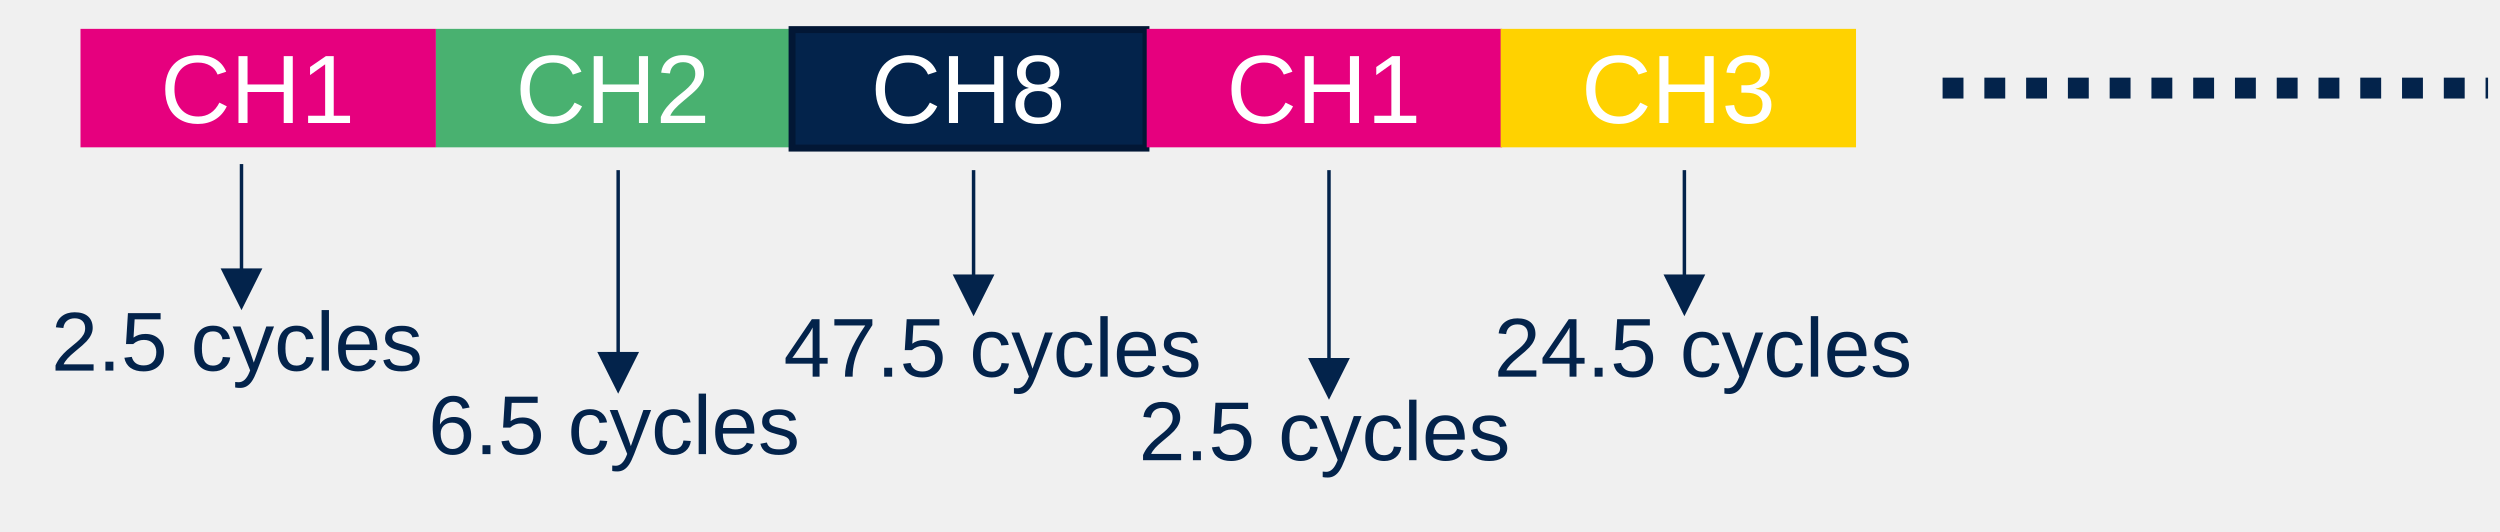
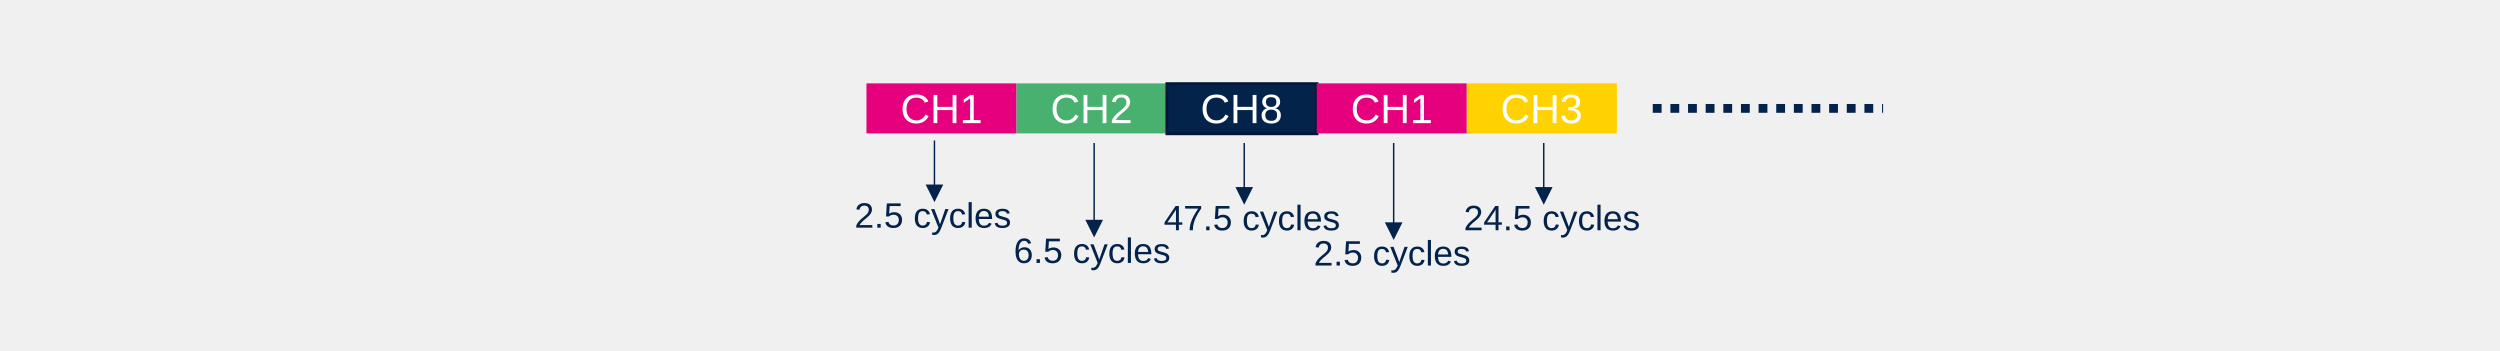
- <svg xmlns="http://www.w3.org/2000/svg" width="1646" height="350" xml:space="preserve" overflow="hidden">
-   <g transform="translate(-588 -439)">
-     <rect x="641" y="458" width="234" height="78" fill="#E6007E" />
-     <text fill="#FFFFFF" font-family="Arial,Arial_MSFontService,sans-serif" font-weight="400" font-size="64" transform="matrix(1 0 0 1 693.547 520)">CH1</text>
-     <rect x="875" y="458" width="234" height="78" fill="#49B170" />
-     <text fill="#FFFFFF" font-family="Arial,Arial_MSFontService,sans-serif" font-weight="400" font-size="64" transform="matrix(1 0 0 1 927.431 520)">CH2</text>
-     <rect x="1109.5" y="458.5" width="233" height="78" stroke="#021735" stroke-width="4.583" stroke-miterlimit="8" fill="#03234B" />
-     <text fill="#FFFFFF" font-family="Arial,Arial_MSFontService,sans-serif" font-weight="400" font-size="64" transform="matrix(1 0 0 1 1161.32 520)">CH8</text>
-     <rect x="1343" y="458" width="234" height="78" fill="#E6007E" />
-     <text fill="#FFFFFF" font-family="Arial,Arial_MSFontService,sans-serif" font-weight="400" font-size="64" transform="matrix(1 0 0 1 1395.54 520)">CH1</text>
-     <rect x="1576" y="458" width="234" height="78" fill="#FFD200" />
-     <text fill="#FFFFFF" font-family="Arial,Arial_MSFontService,sans-serif" font-weight="400" font-size="64" transform="matrix(1 0 0 1 1629.08 520)">CH3</text>
-     <path d="M748.146 547 748.146 620.286 745.854 620.286 745.854 547ZM760.75 615.702 747 643.202 733.25 615.702Z" fill="#03234B" />
-     <text fill="#03234B" font-family="Arial,Arial_MSFontService,sans-serif" font-weight="400" font-size="55" transform="matrix(1 0 0 1 621.797 683)">2.5 cycles</text>
-     <path d="M996.146 551 996.146 675.304 993.855 675.304 993.854 551ZM1008.75 670.721 995.001 698.221 981.25 670.721Z" fill="#03234B" />
-     <text fill="#03234B" font-family="Arial,Arial_MSFontService,sans-serif" font-weight="400" font-size="55" transform="matrix(1 0 0 1 870.056 738)">6.5 cycles</text>
-     <path d="M1230.15 551 1230.15 624.286 1227.85 624.286 1227.85 551ZM1242.75 619.702 1229 647.202 1215.25 619.702Z" fill="#03234B" />
-     <text fill="#03234B" font-family="Arial,Arial_MSFontService,sans-serif" font-weight="400" font-size="55" transform="matrix(1 0 0 1 1103.94 687)">47.5 cycles</text>
-     <path d="M1464.15 551 1464.15 679.286 1461.85 679.286 1461.85 551ZM1476.75 674.702 1463 702.202 1449.25 674.702Z" fill="#03234B" />
-     <text fill="#03234B" font-family="Arial,Arial_MSFontService,sans-serif" font-weight="400" font-size="55" transform="matrix(1 0 0 1 1337.82 742)">2.5 cycles</text>
-     <path d="M1698.15 551 1698.15 624.286 1695.85 624.286 1695.85 551ZM1710.75 619.702 1697 647.202 1683.25 619.702Z" fill="#03234B" />
-     <text fill="#03234B" font-family="Arial,Arial_MSFontService,sans-serif" font-weight="400" font-size="55" transform="matrix(1 0 0 1 1571.71 687)">24.5 cycles</text>
-     <path d="M1867 497 2226.15 497" stroke="#03234B" stroke-width="13.75" stroke-miterlimit="8" stroke-dasharray="13.75 13.75" fill="none" fill-rule="evenodd" />
+ <svg xmlns="http://www.w3.org/2000/svg" width="3898" height="546" xml:space="preserve" overflow="hidden">
+   <g transform="translate(-251 -328)">
+     <rect x="1602" y="458" width="234" height="78" fill="#E6007E" />
+     <text fill="#FFFFFF" font-family="Arial,Arial_MSFontService,sans-serif" font-weight="400" font-size="64" transform="matrix(1 0 0 1 1655.07 520)">CH1</text>
+     <rect x="1836" y="458" width="234" height="78" fill="#49B170" />
+     <text fill="#FFFFFF" font-family="Arial,Arial_MSFontService,sans-serif" font-weight="400" font-size="64" transform="matrix(1 0 0 1 1888.96 520)">CH2</text>
+     <rect x="2070.5" y="458.5" width="234" height="78" stroke="#021735" stroke-width="4.583" stroke-miterlimit="8" fill="#03234B" />
+     <text fill="#FFFFFF" font-family="Arial,Arial_MSFontService,sans-serif" font-weight="400" font-size="64" transform="matrix(1 0 0 1 2122.84 520)">CH8</text>
+     <rect x="2304" y="458" width="234" height="78" fill="#E6007E" />
+     <text fill="#FFFFFF" font-family="Arial,Arial_MSFontService,sans-serif" font-weight="400" font-size="64" transform="matrix(1 0 0 1 2357.06 520)">CH1</text>
+     <rect x="2538" y="458" width="234" height="78" fill="#FFD200" />
+     <text fill="#FFFFFF" font-family="Arial,Arial_MSFontService,sans-serif" font-weight="400" font-size="64" transform="matrix(1 0 0 1 2590.61 520)">CH3</text>
+     <path d="M1709.15 547 1709.15 620.286 1706.85 620.286 1706.85 547ZM1721.75 615.702 1708 643.202 1694.25 615.702Z" fill="#03234B" />
+     <text fill="#03234B" font-family="Arial,Arial_MSFontService,sans-serif" font-weight="400" font-size="55" transform="matrix(1 0 0 1 1583.32 683)">2.5 cycles</text>
+     <path d="M1958.15 551 1958.15 675.304 1955.85 675.304 1955.85 551ZM1970.75 670.721 1957 698.221 1943.25 670.721Z" fill="#03234B" />
+     <text fill="#03234B" font-family="Arial,Arial_MSFontService,sans-serif" font-weight="400" font-size="55" transform="matrix(1 0 0 1 1831.58 738)">6.5 cycles</text>
+     <path d="M2192.15 551 2192.15 624.286 2189.85 624.286 2189.85 551ZM2204.75 619.702 2191 647.202 2177.25 619.702Z" fill="#03234B" />
+     <text fill="#03234B" font-family="Arial,Arial_MSFontService,sans-serif" font-weight="400" font-size="55" transform="matrix(1 0 0 1 2065.46 687)">47.5 cycles</text>
+     <path d="M2425.15 551 2425.15 679.286 2422.85 679.286 2422.85 551ZM2437.75 674.702 2424 702.202 2410.25 674.702Z" fill="#03234B" />
+     <text fill="#03234B" font-family="Arial,Arial_MSFontService,sans-serif" font-weight="400" font-size="55" transform="matrix(1 0 0 1 2299.35 742)">2.5 cycles</text>
+     <path d="M2659.15 551 2659.15 624.286 2656.85 624.286 2656.85 551ZM2671.75 619.702 2658 647.202 2644.25 619.702Z" fill="#03234B" />
+     <text fill="#03234B" font-family="Arial,Arial_MSFontService,sans-serif" font-weight="400" font-size="55" transform="matrix(1 0 0 1 2533.23 687)">24.5 cycles</text>
+     <path d="M2828 497 3187.15 497" stroke="#03234B" stroke-width="13.75" stroke-miterlimit="8" stroke-dasharray="13.75 13.75" fill="none" fill-rule="evenodd" />
  </g>
</svg>
